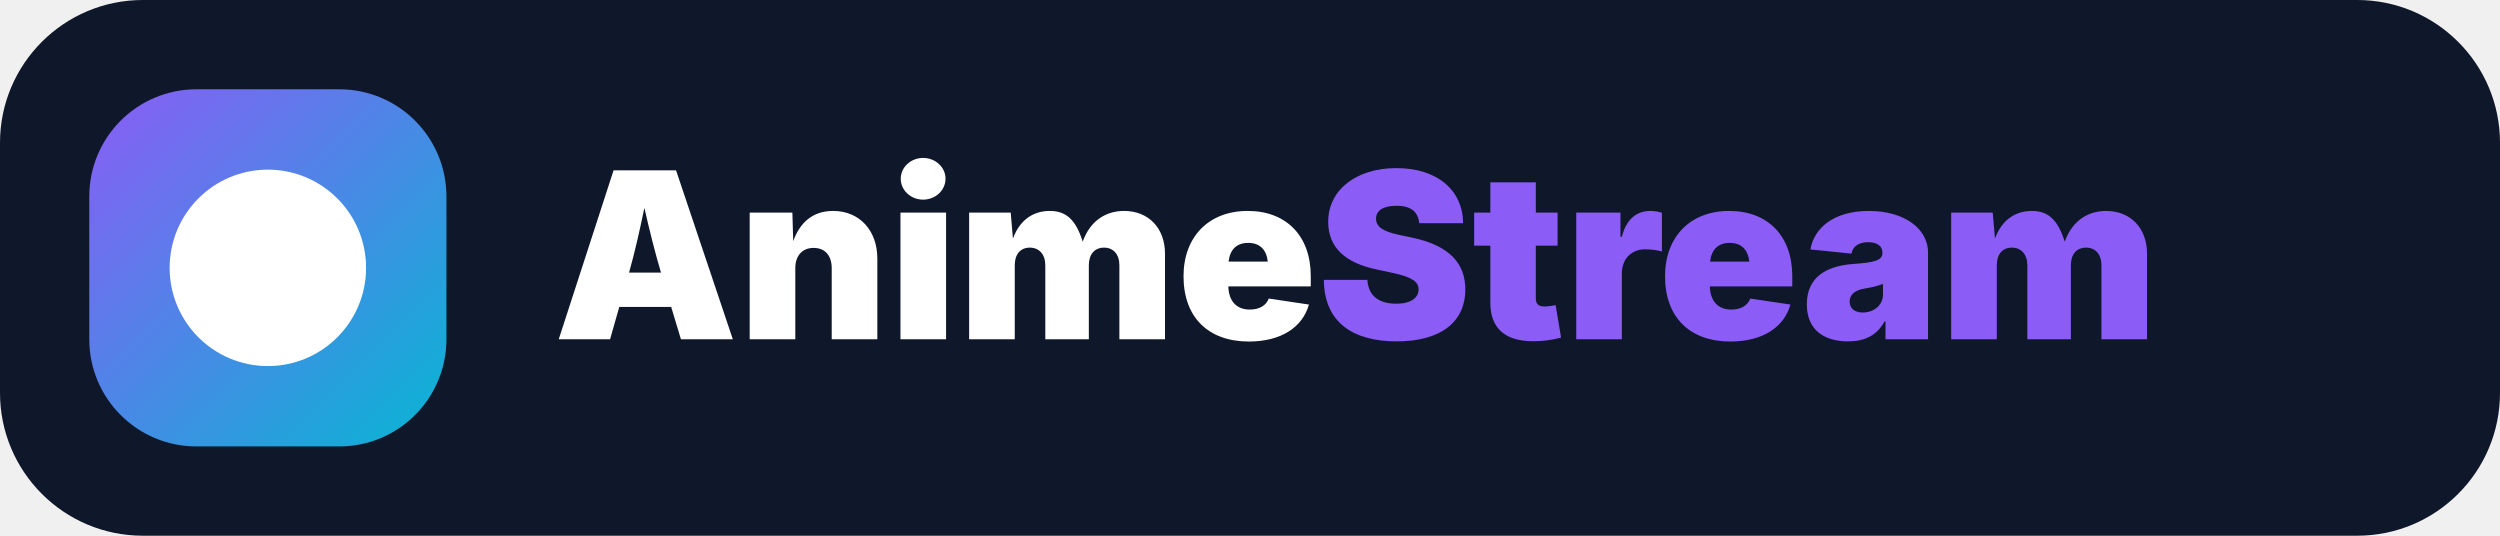
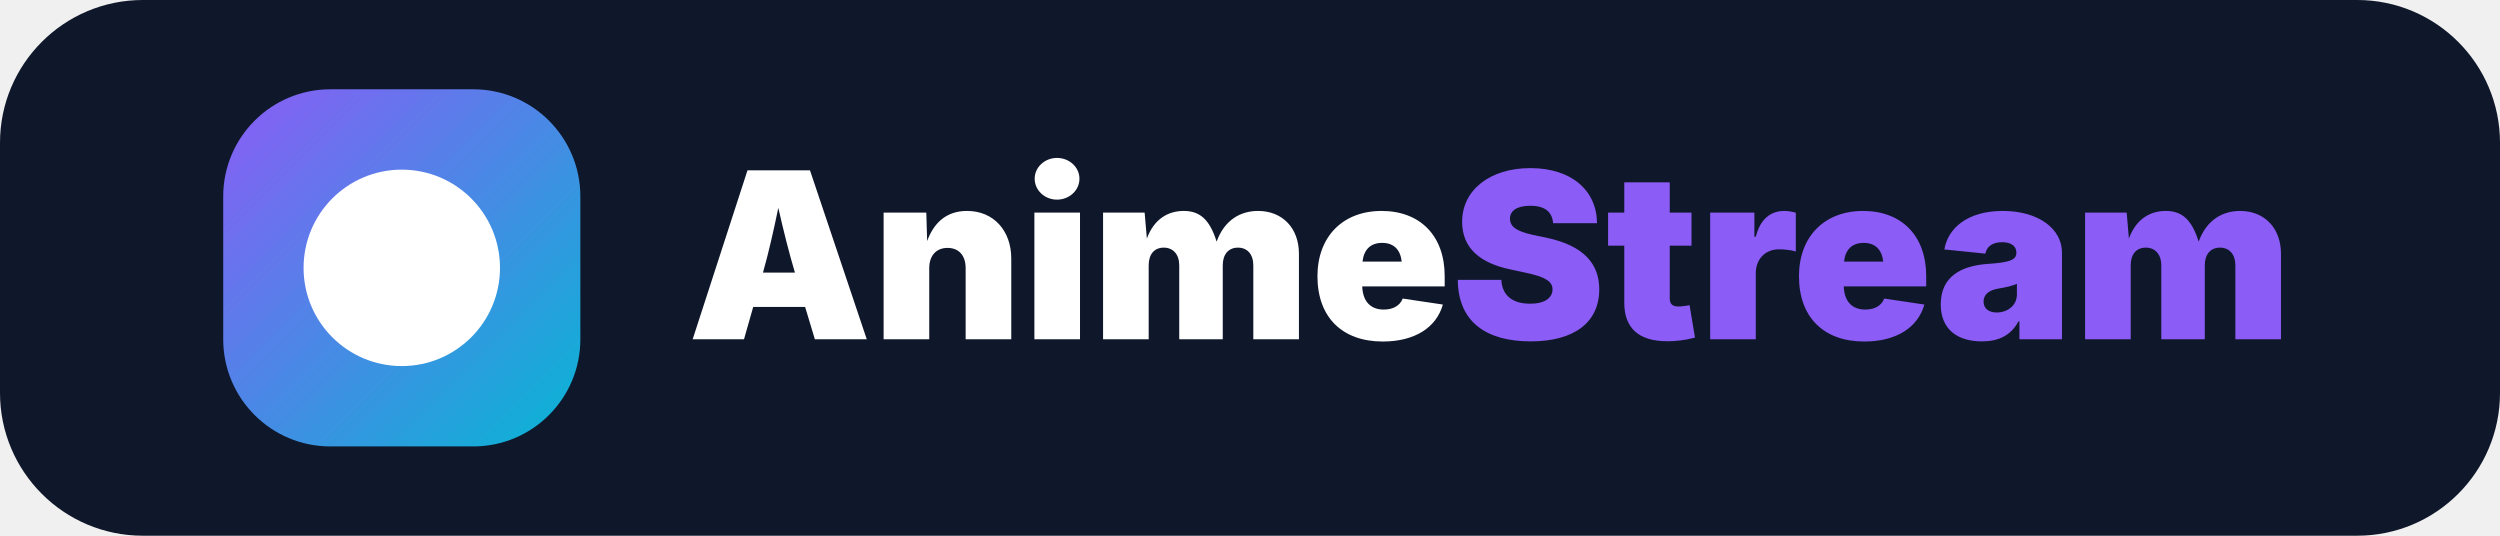
<svg xmlns="http://www.w3.org/2000/svg" viewBox="0 0 280 60" width="280" height="60">
  <defs>
    <linearGradient id="grad" x1="0%" y1="0%" x2="100%" y2="100%">
      <stop offset="0%" style="stop-color:#8B5CF6;stop-opacity:1" />
      <stop offset="100%" style="stop-color:#06B6D4;stop-opacity:1" />
    </linearGradient>
    <style>
      .text-anime { font-family: 'Inter', sans-serif; font-size: 26px; font-weight: 900; fill: #ffffff; }
      .text-stream { font-family: 'Inter', sans-serif; font-size: 26px; font-weight: 900; fill: #8B5CF6; }
    </style>
  </defs>
  <rect width="280" height="60" rx="16" fill="#0f172a" />
-   <g transform="translate(10, 10)">
+   <g transform="translate(25, 10)">
    <rect width="40" height="40" rx="12" fill="url(#grad)" />
    <svg x="8" y="8" width="24" height="24" viewBox="0 0 24 24" fill="#ffffff" stroke="#ffffff" stroke-width="2" stroke-linecap="round" stroke-linejoin="round">
      <circle cx="12" cy="12" r="10" />
      <polygon points="10 8 16 12 10 16 10 8" />
    </svg>
  </g>
-   <text x="62" y="38" class="text-anime">Anime<tspan class="text-stream">Stream</tspan>
+   <text x="77" y="38" class="text-anime">Anime<tspan class="text-stream">Stream</tspan>
  </text>
</svg>
